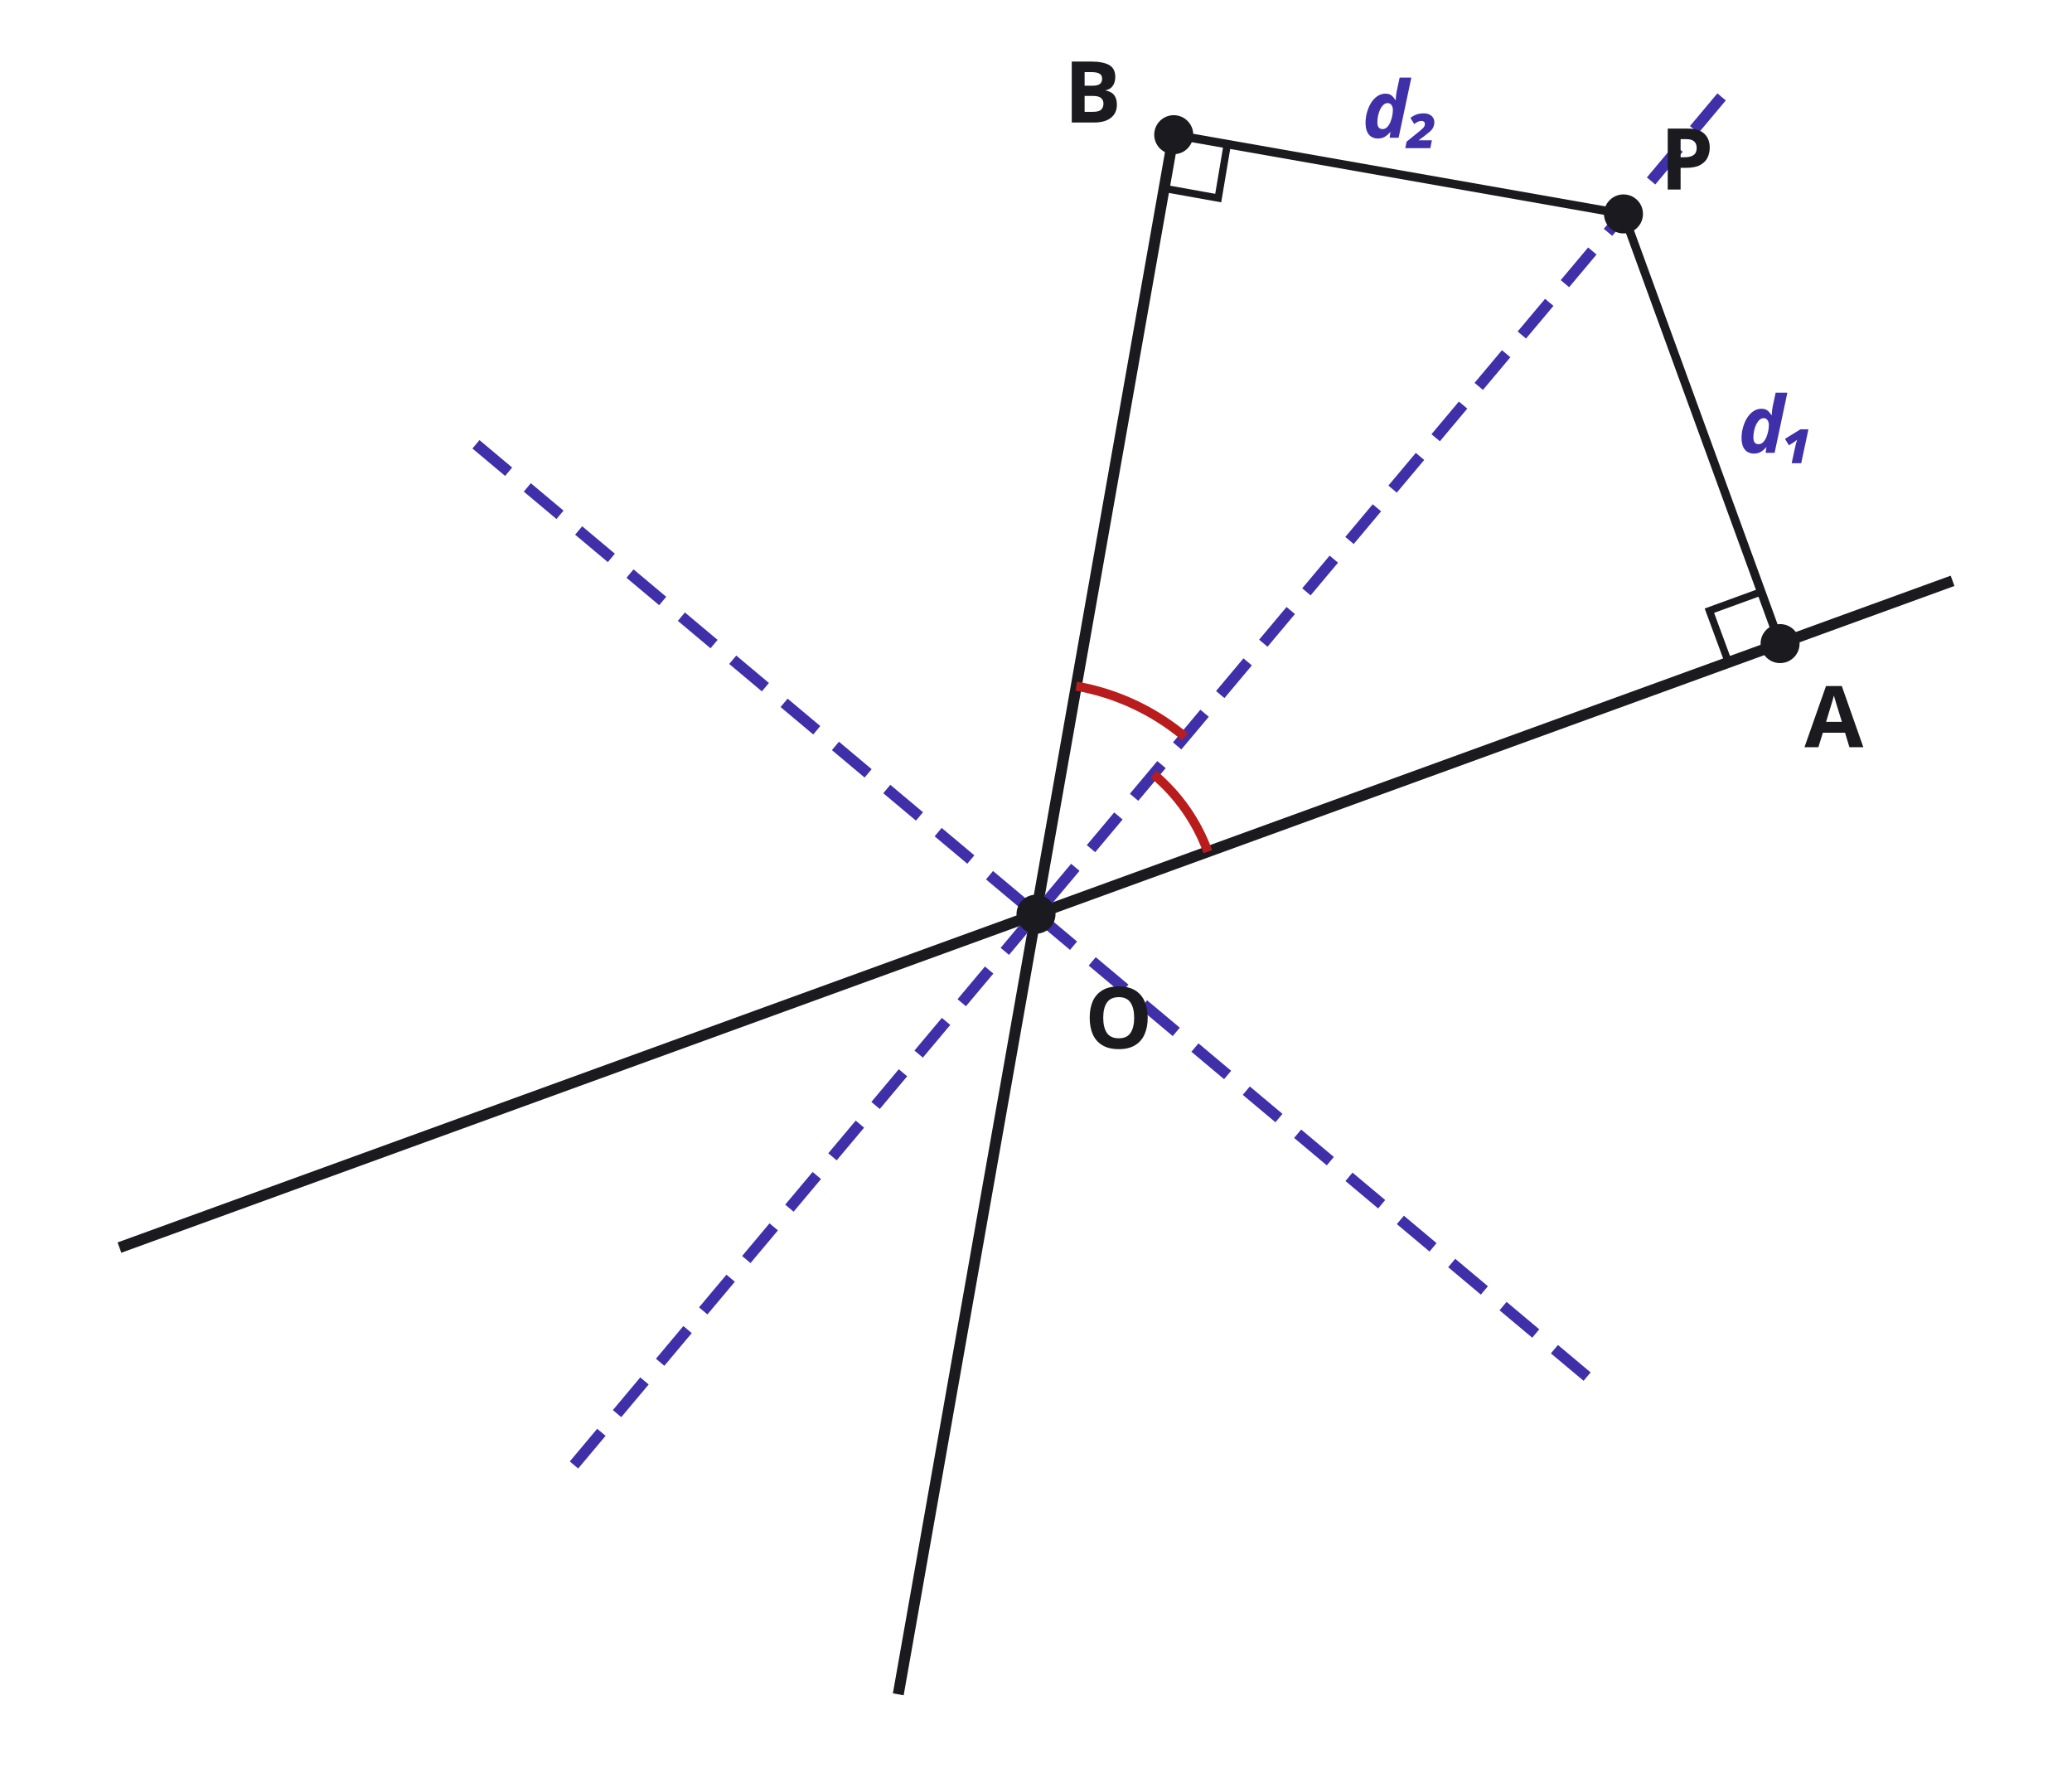
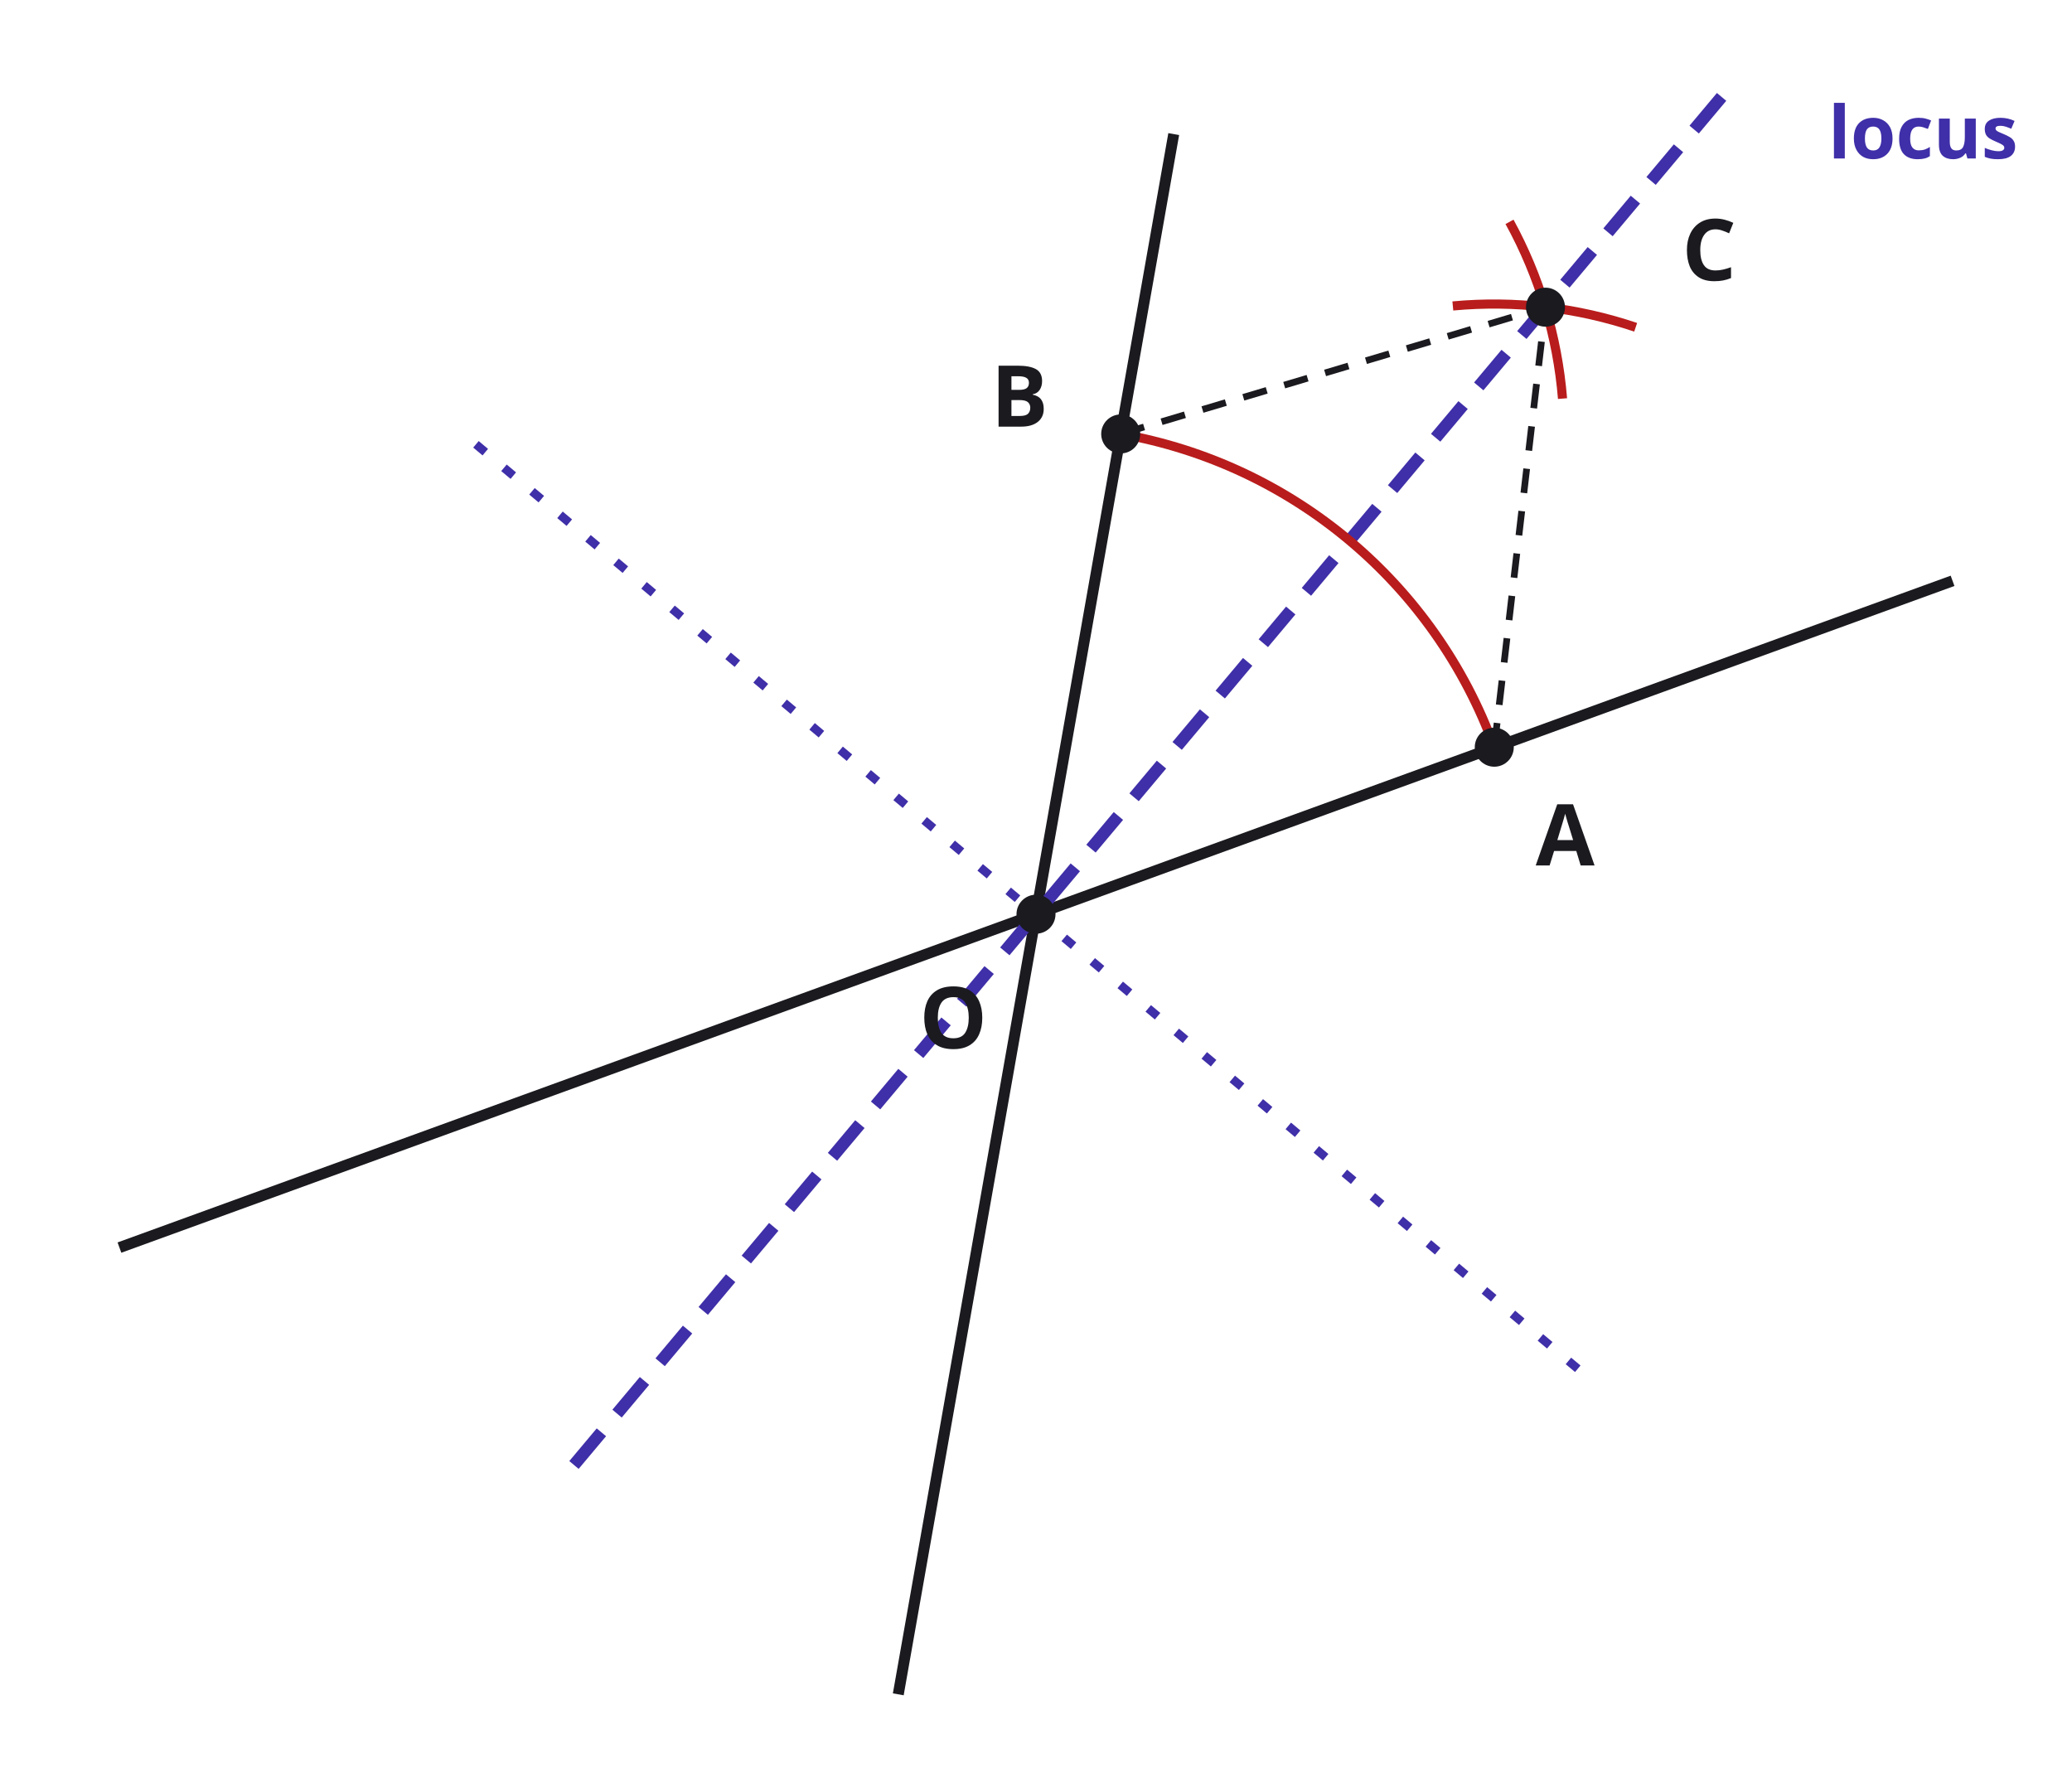
- <svg xmlns="http://www.w3.org/2000/svg" viewBox="0 0 340 290" width="340" height="290" role="img" aria-label="Two straight lines crossing at O; P lies on the bisector of the angle between them, with perpendiculars P A and P B to the two lines of equal lengths d1 and d2; both angle bisectors, at right angles to each other, are drawn dashed">
+ <svg xmlns="http://www.w3.org/2000/svg" viewBox="0 0 340 290" width="340" height="290" role="img" aria-label="Two straight lines crossing at O. An arc with centre O cuts them at A and B; arcs of equal radius from A and B meet at C; the dashed line OC bisects the angle between the lines and is the locus, with the second bisector, at right angles to it, dotted">
  <path d="M320.4 95.3 L19.6 204.7" fill="none" stroke="#1a1a1f" stroke-width="1.8" />
  <path d="M192.6 22.0 L147.4 278.0" fill="none" stroke="#1a1a1f" stroke-width="1.8" />
-   <path d="M282.5 15.9 L92.9 241.9" fill="none" stroke="#3f2fa8" stroke-width="1.8" stroke-dasharray="7 4" />
-   <path d="M78.1 72.9 L261.9 227.1" fill="none" stroke="#3f2fa8" stroke-width="1.8" stroke-dasharray="7 4" />
-   <path d="M266.4 35.1 L292.1 105.6" fill="none" stroke="#1a1a1f" stroke-width="1.4" />
-   <path d="M266.4 35.1 L192.6 22.1" fill="none" stroke="#1a1a1f" stroke-width="1.4" />
-   <path d="M289.0 97.1 L280.5 100.2 L283.6 108.6" fill="none" stroke="#1a1a1f" stroke-width="1.2" />
-   <path d="M201.4 23.6 L199.9 32.5 L191.0 30.9" fill="none" stroke="#1a1a1f" stroke-width="1.2" />
-   <path d="M198.19 139.74 A30 30 0 0 0 189.28 127.02" fill="none" stroke="#b91c1c" stroke-width="1.5" />
-   <path d="M194.43 120.89 A38 38 0 0 0 176.60 112.58" fill="none" stroke="#b91c1c" stroke-width="1.5" />
+   <path d="M282.5 15.9 L92.9 241.9" fill="none" stroke="#3f2fa8" stroke-width="2" stroke-dasharray="7 4" />
+   <path d="M78.1 72.9 L261.9 227.1" fill="none" stroke="#3f2fa8" stroke-width="1.4" stroke-dasharray="2 4" />
+   <path d="M245.2 122.6 A80 80 0 0 0 183.9 71.2" fill="none" stroke="#b91c1c" stroke-width="1.5" />
+   <path d="M238.4 50.2 A72.7 72.7 0 0 1 268.4 53.7" fill="none" stroke="#b91c1c" stroke-width="1.5" />
+   <path d="M247.7 36.4 A72.7 72.7 0 0 1 256.4 65.4" fill="none" stroke="#b91c1c" stroke-width="1.5" />
+   <path d="M245.2 122.6 L253.6 50.4" fill="none" stroke="#1a1a1f" stroke-width="1.1" stroke-dasharray="4 3" />
+   <path d="M183.9 71.2 L253.6 50.4" fill="none" stroke="#1a1a1f" stroke-width="1.1" stroke-dasharray="4 3" />
  <g fill="#1a1a1f">
    <circle cx="170.0" cy="150.0" r="3.2" />
-     <circle cx="266.4" cy="35.1" r="3.2" />
-     <circle cx="292.1" cy="105.6" r="3.2" />
-     <circle cx="192.6" cy="22.1" r="3.2" />
+     <circle cx="245.2" cy="122.6" r="3.2" />
+     <circle cx="183.9" cy="71.2" r="3.2" />
+     <circle cx="253.6" cy="50.4" r="3.2" />
  </g>
-   <text x="178.0" y="172.0" font-family="system-ui, sans-serif" font-size="14" font-weight="700" fill="#1a1a1f">O</text>
-   <text x="272.4" y="31.1" font-family="system-ui, sans-serif" font-size="14" font-weight="700" fill="#1a1a1f">P</text>
-   <text x="296.1" y="122.6" font-family="system-ui, sans-serif" font-size="14" font-weight="700" fill="#1a1a1f">A</text>
-   <text x="174.6" y="20.1" font-family="system-ui, sans-serif" font-size="14" font-weight="700" fill="#1a1a1f">B</text>
-   <text x="285.2" y="74.3" font-family="system-ui, sans-serif" font-size="13" font-weight="700" font-style="italic" fill="#3f2fa8">d₁</text>
-   <text x="223.5" y="22.6" font-family="system-ui, sans-serif" font-size="13" font-weight="700" font-style="italic" fill="#3f2fa8">d₂</text>
+   <text x="162.0" y="172.0" font-family="system-ui, sans-serif" font-size="14" font-weight="700" fill="#1a1a1f" text-anchor="end">O</text>
+   <text x="252.0" y="142.0" font-family="system-ui, sans-serif" font-size="14" font-weight="700" fill="#1a1a1f" text-anchor="start">A</text>
+   <text x="172.0" y="70.0" font-family="system-ui, sans-serif" font-size="14" font-weight="700" fill="#1a1a1f" text-anchor="end">B</text>
+   <text x="276.0" y="46.0" font-family="system-ui, sans-serif" font-size="14" font-weight="700" fill="#1a1a1f" text-anchor="start">C</text>
+   <text x="300.0" y="26.0" font-family="system-ui, sans-serif" font-size="12" font-weight="700" fill="#3f2fa8" text-anchor="start">locus</text>
</svg>
